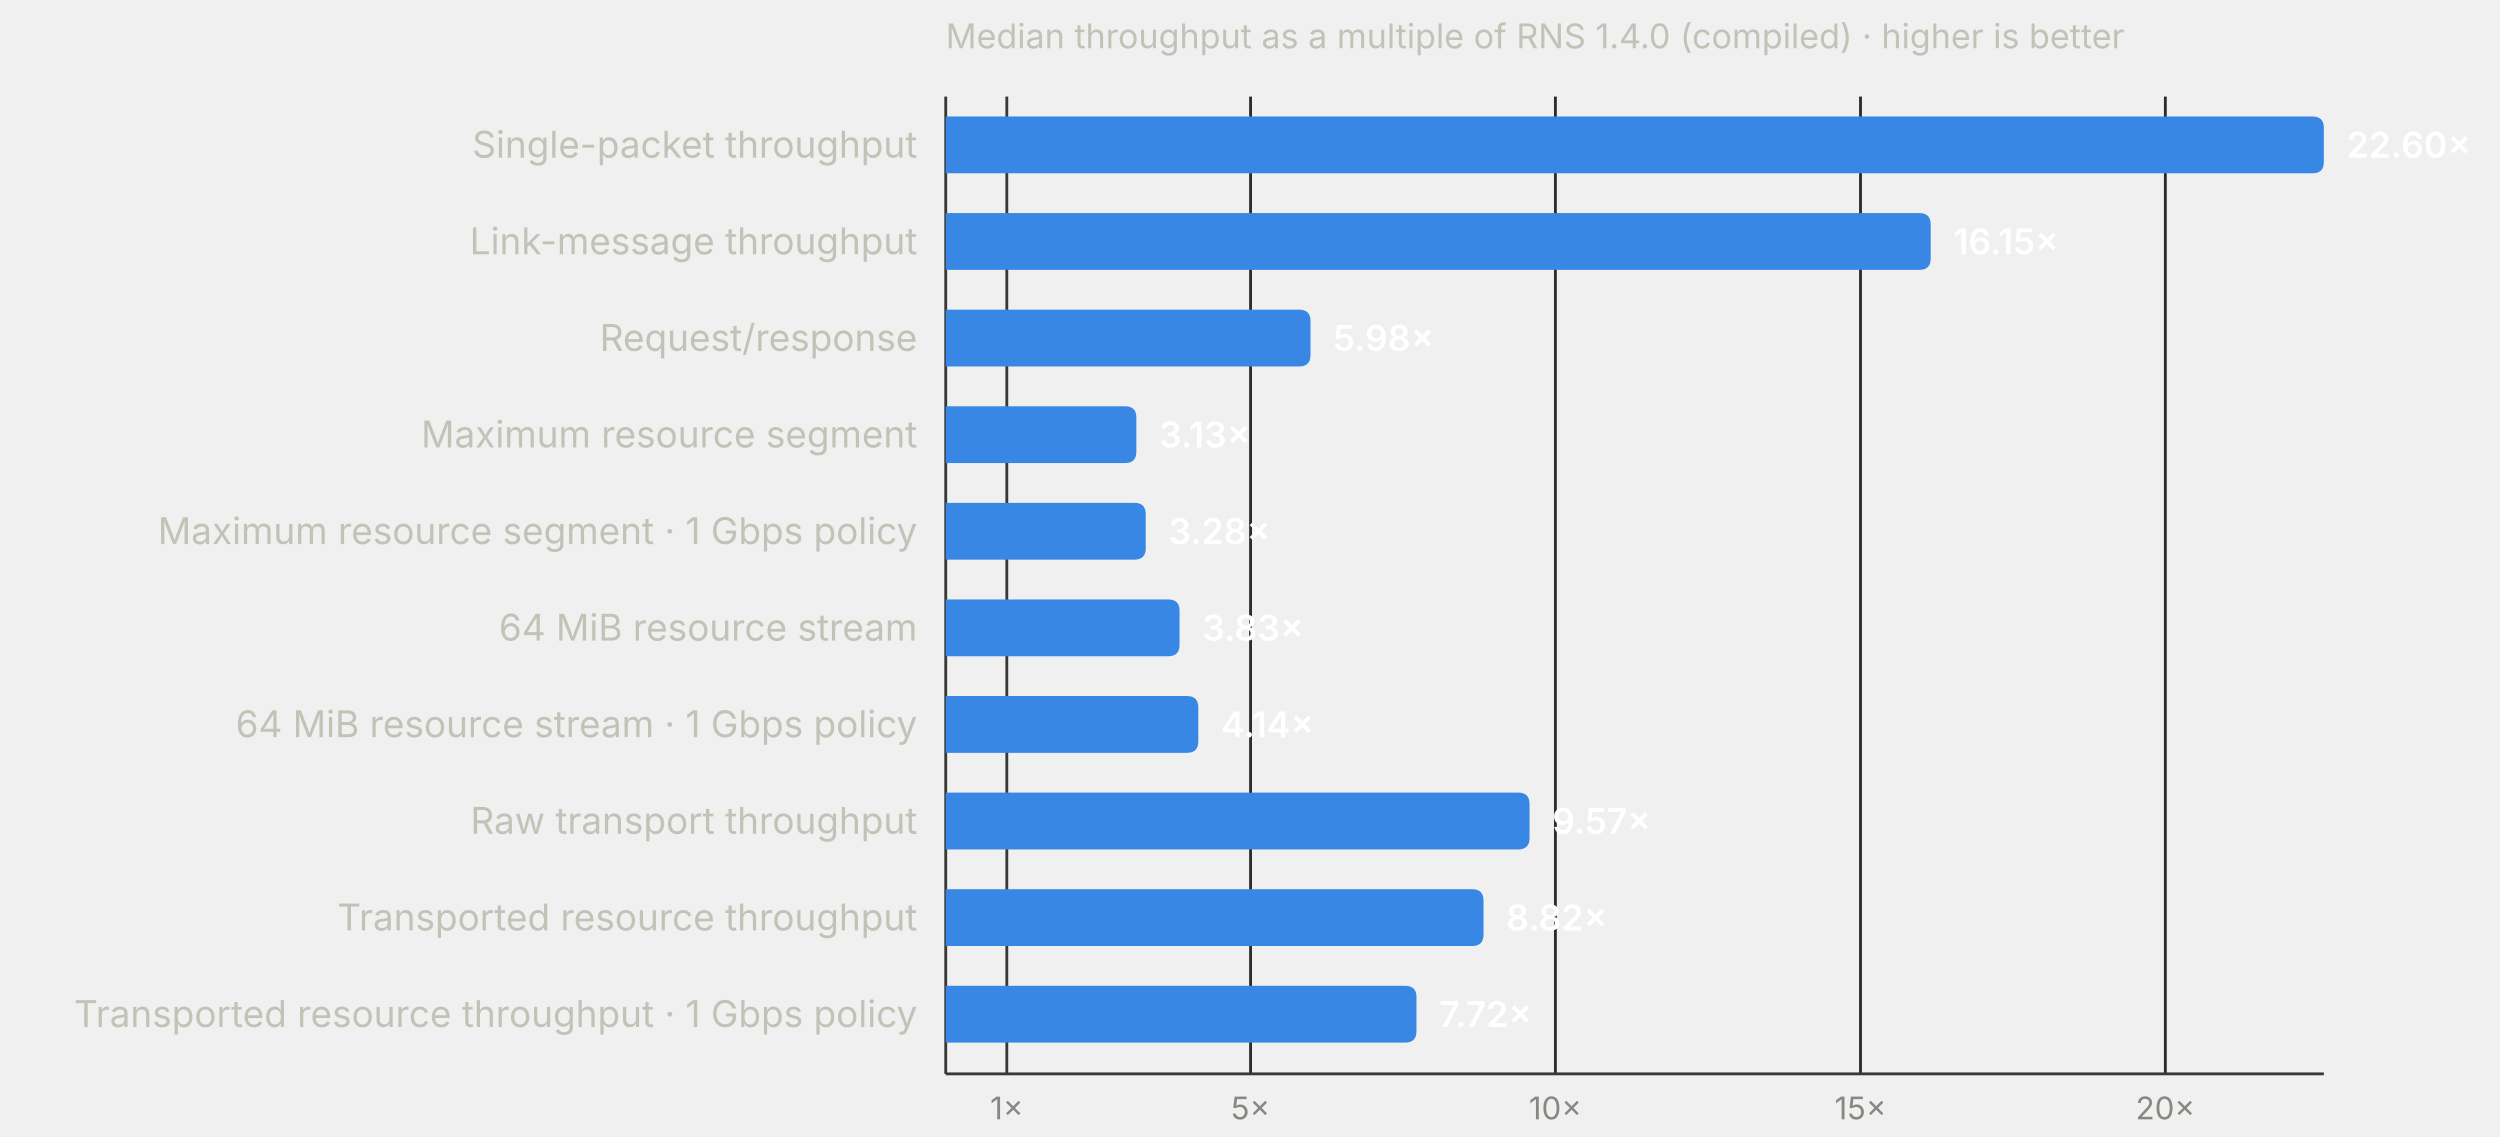
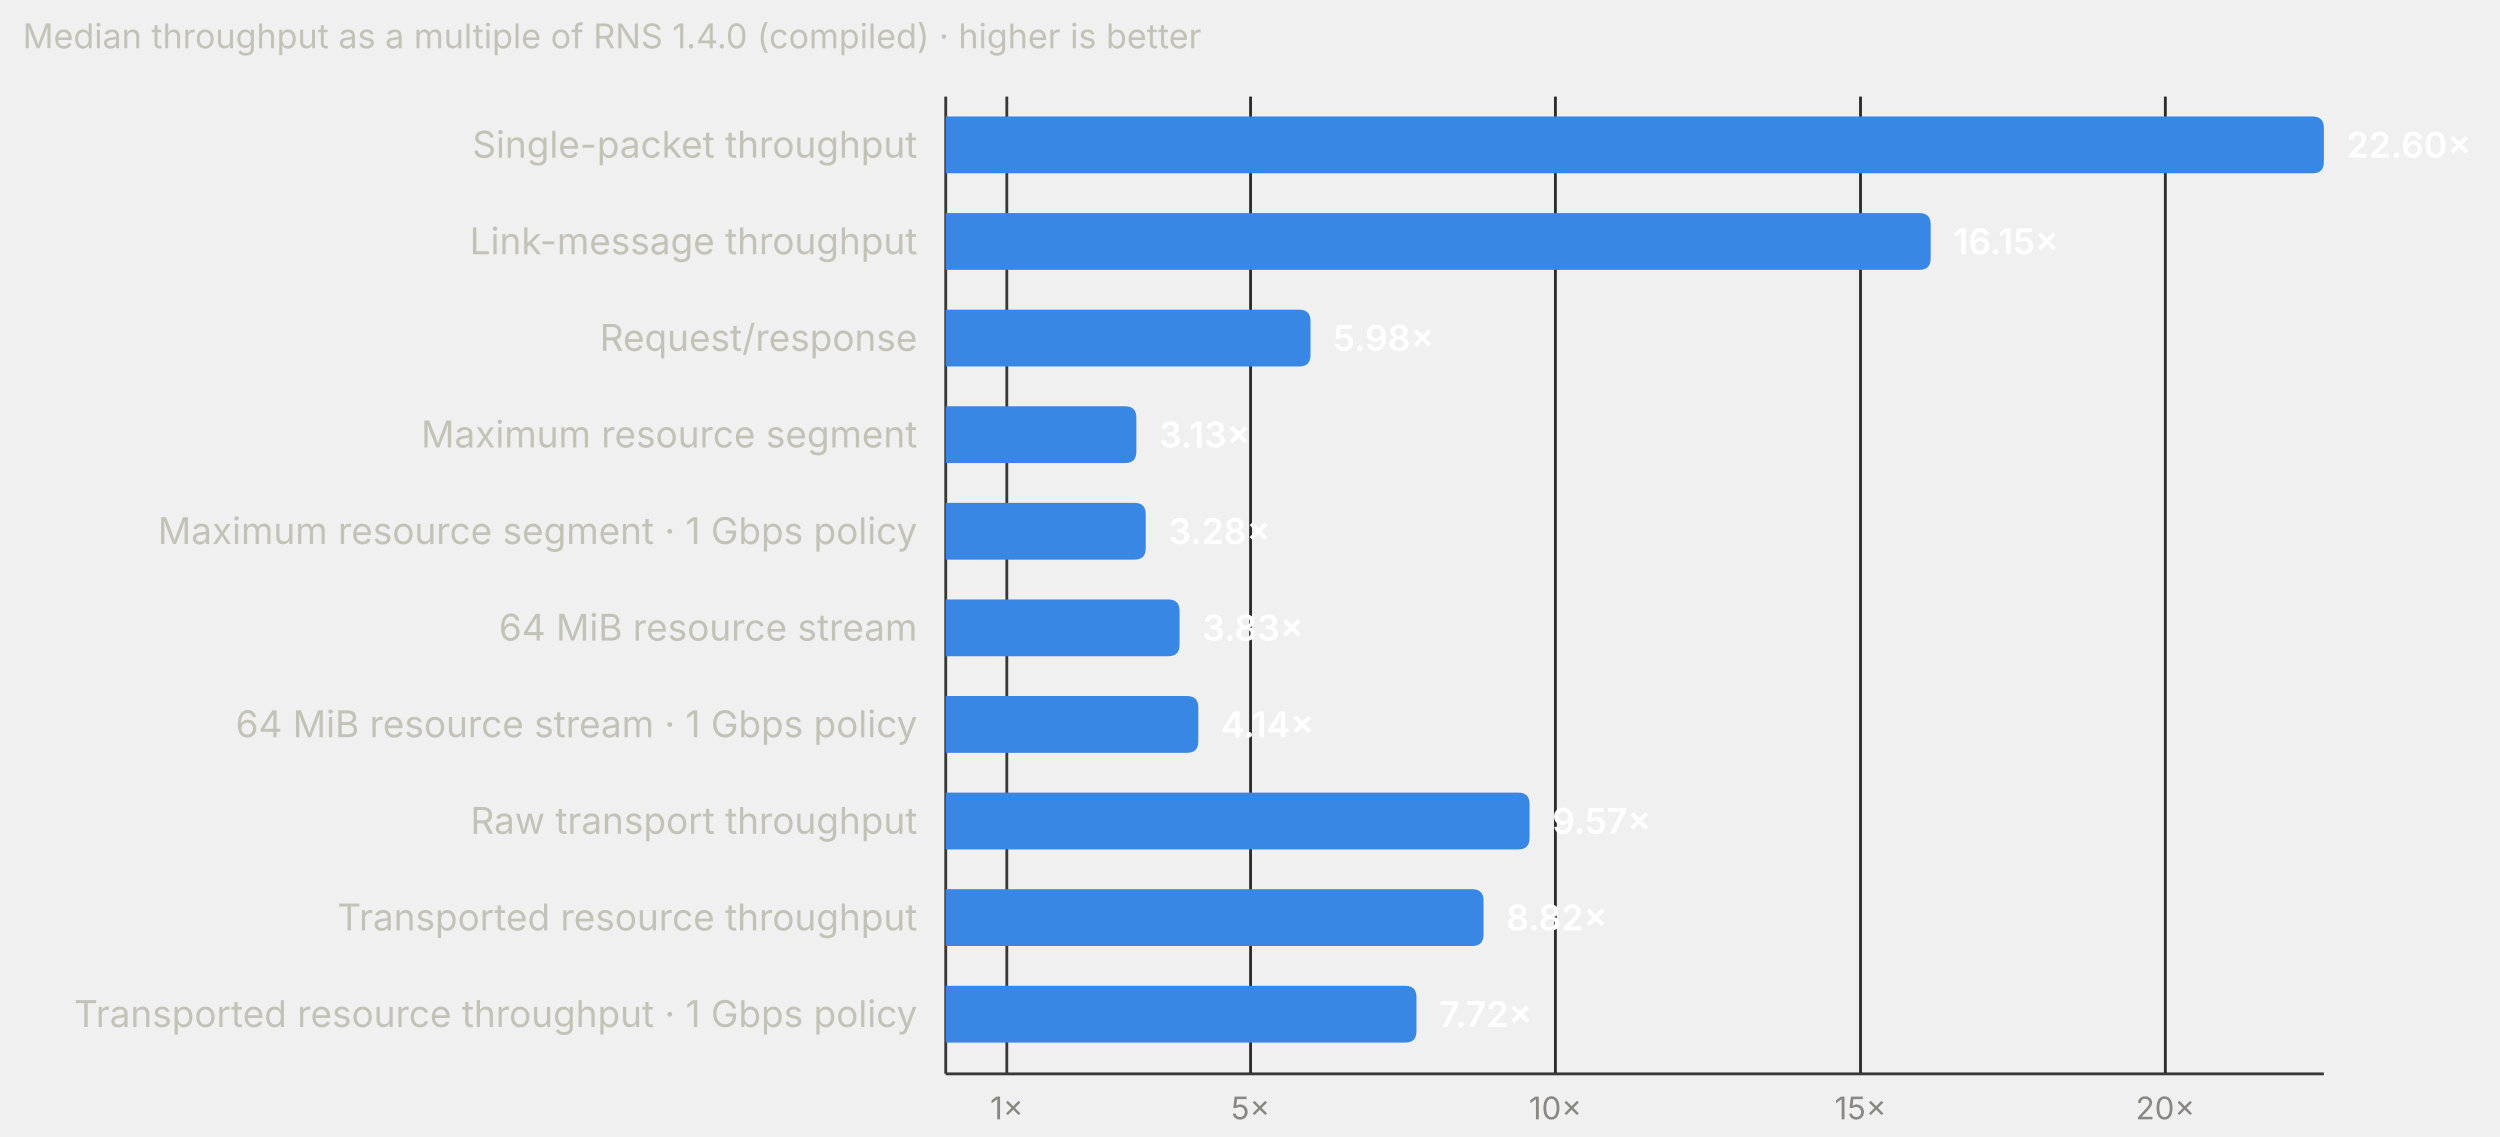
<svg xmlns="http://www.w3.org/2000/svg" width="880" height="400" viewBox="0 0 880 400" role="img" font-family="system-ui, -apple-system, 'Segoe UI', sans-serif">
-   <text x="332.9" y="17" font-size="12" fill="#c3c2b7">Median throughput as a multiple of RNS 1.4.0 (compiled) · higher is better</text>
+   <text x="8" y="17" font-size="12" fill="#c3c2b7">Median throughput as a multiple of RNS 1.4.0 (compiled) · higher is better</text>
  <line x1="354.4" y1="34.0" x2="354.4" y2="378.0" stroke="#383835" stroke-width="1" />
  <text x="354.4" y="394.0" font-size="11" fill="#898781" text-anchor="middle" font-variant-numeric="tabular-nums">1×</text>
  <line x1="440.2" y1="34.0" x2="440.2" y2="378.0" stroke="#2c2c2a" stroke-width="1" />
  <text x="440.2" y="394.0" font-size="11" fill="#898781" text-anchor="middle" font-variant-numeric="tabular-nums">5×</text>
  <line x1="547.5" y1="34.0" x2="547.5" y2="378.0" stroke="#2c2c2a" stroke-width="1" />
  <text x="547.5" y="394.0" font-size="11" fill="#898781" text-anchor="middle" font-variant-numeric="tabular-nums">10×</text>
  <line x1="654.9" y1="34.0" x2="654.9" y2="378.0" stroke="#2c2c2a" stroke-width="1" />
  <text x="654.9" y="394.0" font-size="11" fill="#898781" text-anchor="middle" font-variant-numeric="tabular-nums">15×</text>
  <line x1="762.2" y1="34.0" x2="762.2" y2="378.0" stroke="#2c2c2a" stroke-width="1" />
  <text x="762.2" y="394.0" font-size="11" fill="#898781" text-anchor="middle" font-variant-numeric="tabular-nums">20×</text>
  <line x1="332.9" y1="34.0" x2="332.9" y2="378.0" stroke="#383835" stroke-width="1" />
  <text x="322.9" y="55.5" font-size="13" fill="#c3c2b7" text-anchor="end">Single-packet throughput</text>
  <path d="M332.9,41.0 L814.0,41.0 Q818.0,41.0 818.0,45.0 L818.0,57.0 Q818.0,61.0 814.0,61.0 L332.9,61.0 Z" fill="#3987e5" />
  <text x="826.0" y="55.5" font-size="12.5" font-weight="600" fill="#ffffff">22.60×</text>
  <text x="322.9" y="89.5" font-size="13" fill="#c3c2b7" text-anchor="end">Link-message throughput</text>
  <path d="M332.9,75.0 L675.6,75.0 Q679.6,75.0 679.6,79.0 L679.6,91.0 Q679.6,95.0 675.6,95.0 L332.9,95.0 Z" fill="#3987e5" />
  <text x="687.6" y="89.5" font-size="12.5" font-weight="600" fill="#ffffff">16.15×</text>
  <text x="322.9" y="123.5" font-size="13" fill="#c3c2b7" text-anchor="end">Request/response</text>
  <path d="M332.9,109.0 L457.3,109.0 Q461.3,109.0 461.3,113.0 L461.3,125.0 Q461.3,129.0 457.3,129.0 L332.9,129.0 Z" fill="#3987e5" />
  <text x="469.3" y="123.5" font-size="12.5" font-weight="600" fill="#ffffff">5.98×</text>
  <text x="322.9" y="157.5" font-size="13" fill="#c3c2b7" text-anchor="end">Maximum resource segment</text>
  <path d="M332.9,143.0 L396.0,143.0 Q400.0,143.0 400.0,147.0 L400.0,159.0 Q400.0,163.0 396.0,163.0 L332.9,163.0 Z" fill="#3987e5" />
  <text x="408.0" y="157.5" font-size="12.5" font-weight="600" fill="#ffffff">3.13×</text>
  <text x="322.9" y="191.5" font-size="13" fill="#c3c2b7" text-anchor="end">Maximum resource segment · 1 Gbps policy</text>
  <path d="M332.9,177.0 L399.3,177.0 Q403.3,177.0 403.3,181.0 L403.3,193.0 Q403.3,197.0 399.3,197.0 L332.9,197.0 Z" fill="#3987e5" />
  <text x="411.3" y="191.5" font-size="12.5" font-weight="600" fill="#ffffff">3.28×</text>
  <text x="322.9" y="225.5" font-size="13" fill="#c3c2b7" text-anchor="end">64 MiB resource stream</text>
  <path d="M332.9,211.0 L411.2,211.0 Q415.2,211.0 415.2,215.0 L415.2,227.0 Q415.2,231.0 411.2,231.0 L332.9,231.0 Z" fill="#3987e5" />
  <text x="423.2" y="225.5" font-size="12.5" font-weight="600" fill="#ffffff">3.83×</text>
  <text x="322.9" y="259.5" font-size="13" fill="#c3c2b7" text-anchor="end">64 MiB resource stream · 1 Gbps policy</text>
  <path d="M332.9,245.0 L417.8,245.0 Q421.8,245.0 421.8,249.0 L421.8,261.0 Q421.8,265.0 417.8,265.0 L332.9,265.0 Z" fill="#3987e5" />
  <text x="429.8" y="259.5" font-size="12.5" font-weight="600" fill="#ffffff">4.14×</text>
  <text x="322.9" y="293.5" font-size="13" fill="#c3c2b7" text-anchor="end">Raw transport throughput</text>
  <path d="M332.9,279.0 L534.4,279.0 Q538.4,279.0 538.4,283.0 L538.4,295.0 Q538.4,299.0 534.4,299.0 L332.9,299.0 Z" fill="#3987e5" />
  <text x="546.4" y="293.5" font-size="12.5" font-weight="600" fill="#ffffff">9.57×</text>
  <text x="322.9" y="327.5" font-size="13" fill="#c3c2b7" text-anchor="end">Transported resource throughput</text>
  <path d="M332.9,313.0 L518.2,313.0 Q522.2,313.0 522.2,317.0 L522.2,329.0 Q522.2,333.0 518.2,333.0 L332.9,333.0 Z" fill="#3987e5" />
  <text x="530.2" y="327.5" font-size="12.5" font-weight="600" fill="#ffffff">8.82×</text>
  <text x="322.9" y="361.5" font-size="13" fill="#c3c2b7" text-anchor="end">Transported resource throughput · 1 Gbps policy</text>
  <path d="M332.9,347.0 L494.6,347.0 Q498.6,347.0 498.6,351.0 L498.6,363.0 Q498.6,367.0 494.6,367.0 L332.9,367.0 Z" fill="#3987e5" />
  <text x="506.6" y="361.5" font-size="12.5" font-weight="600" fill="#ffffff">7.72×</text>
  <line x1="332.9" y1="378.0" x2="818.0" y2="378.0" stroke="#383835" stroke-width="1" />
</svg>
